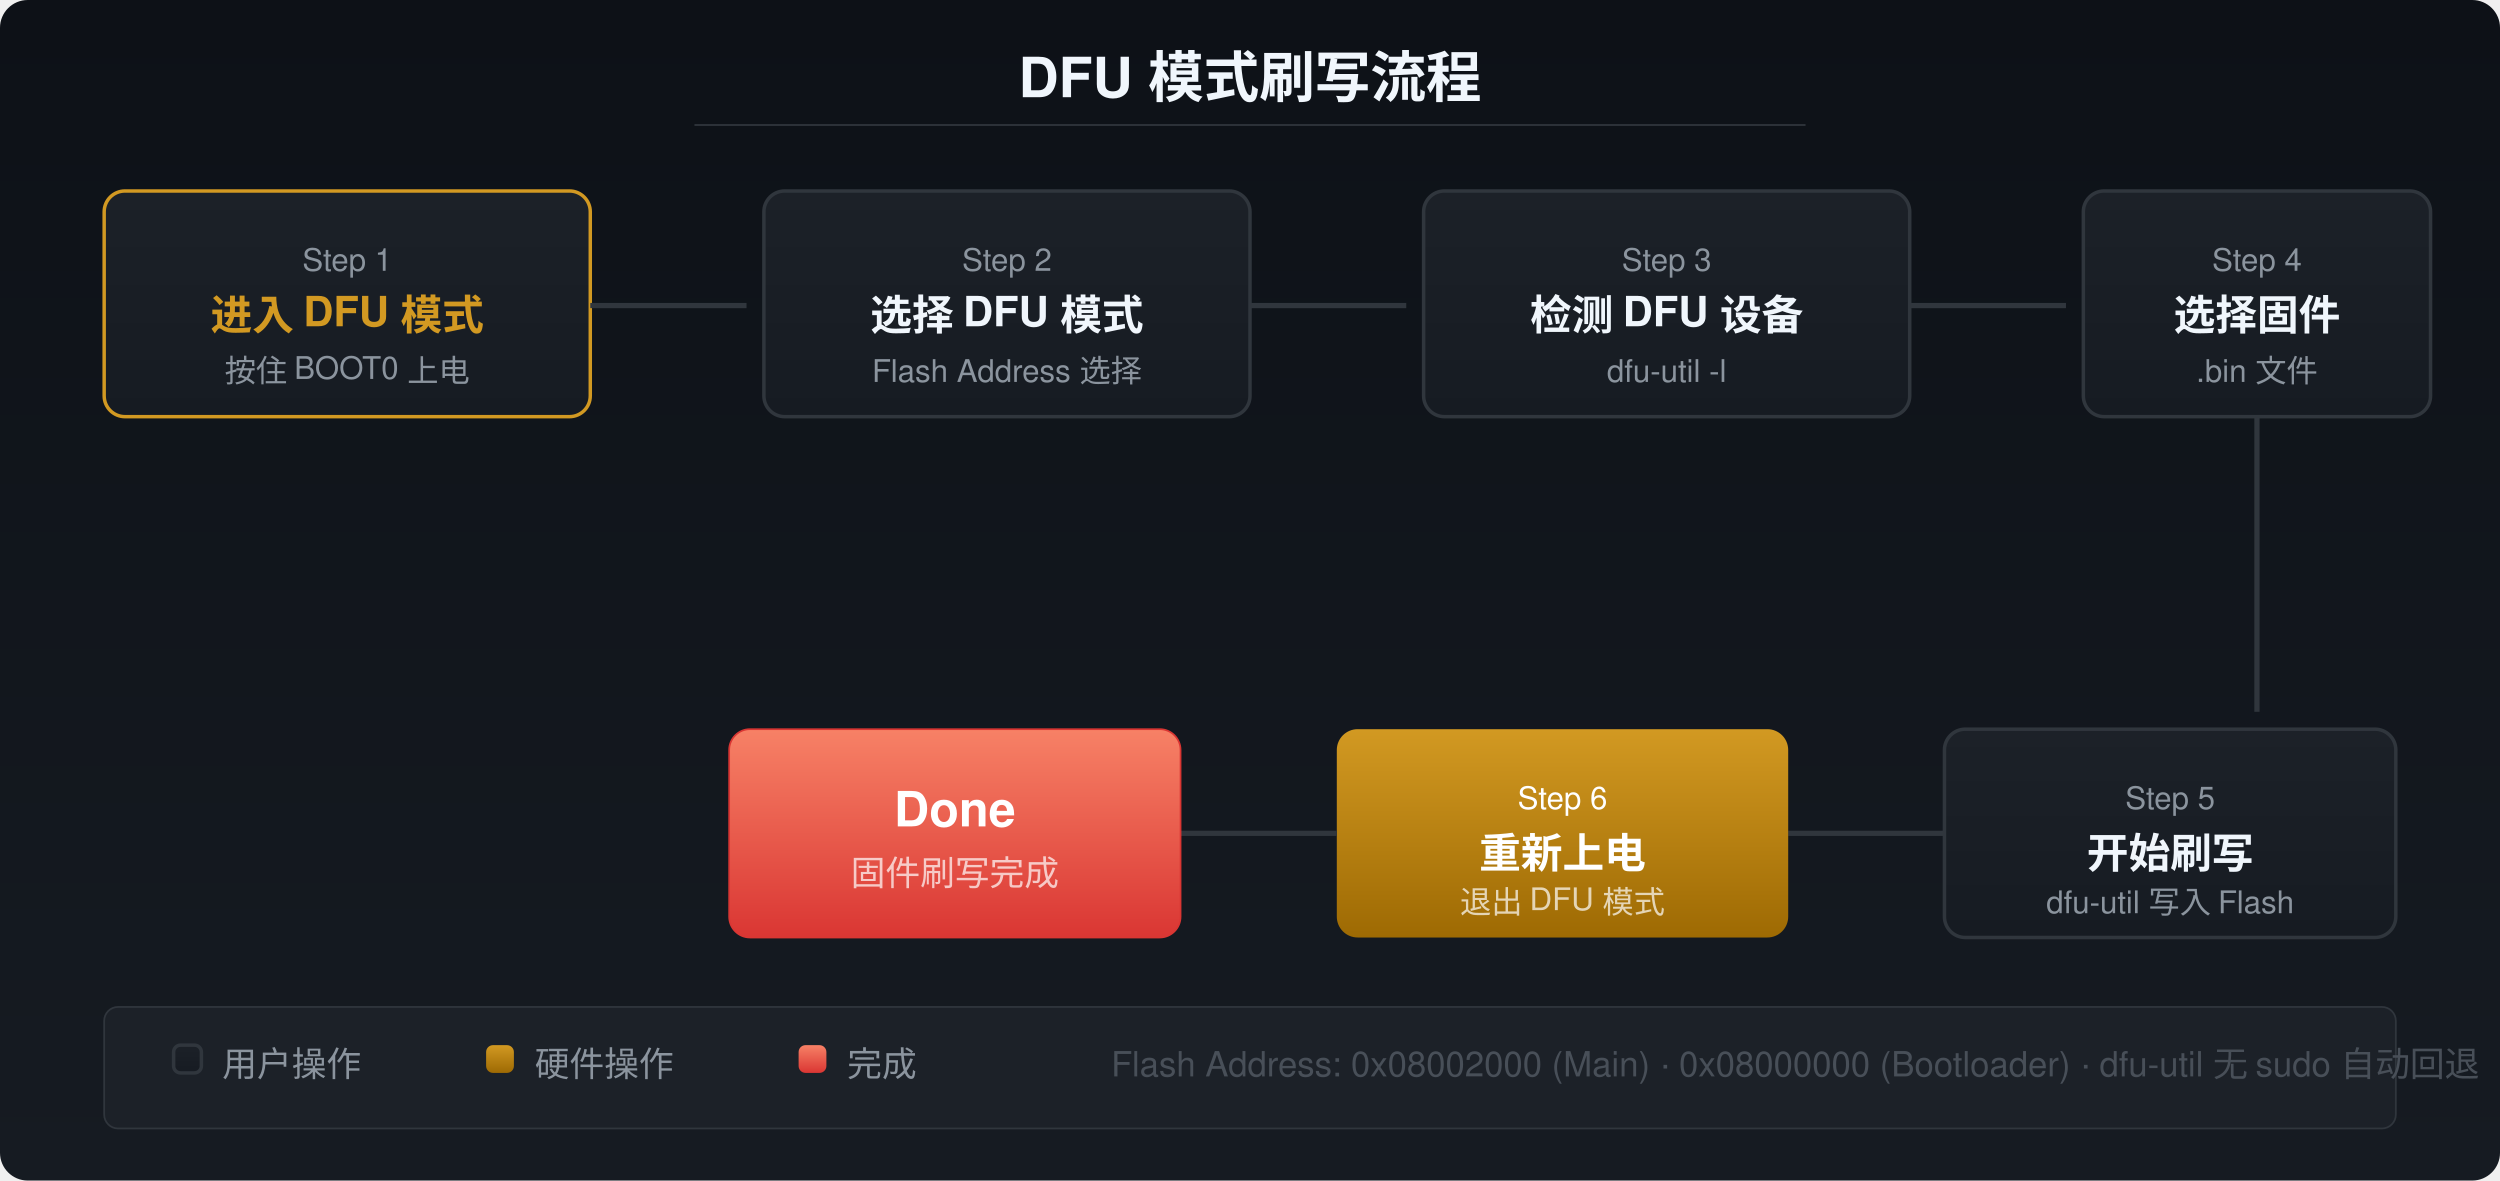
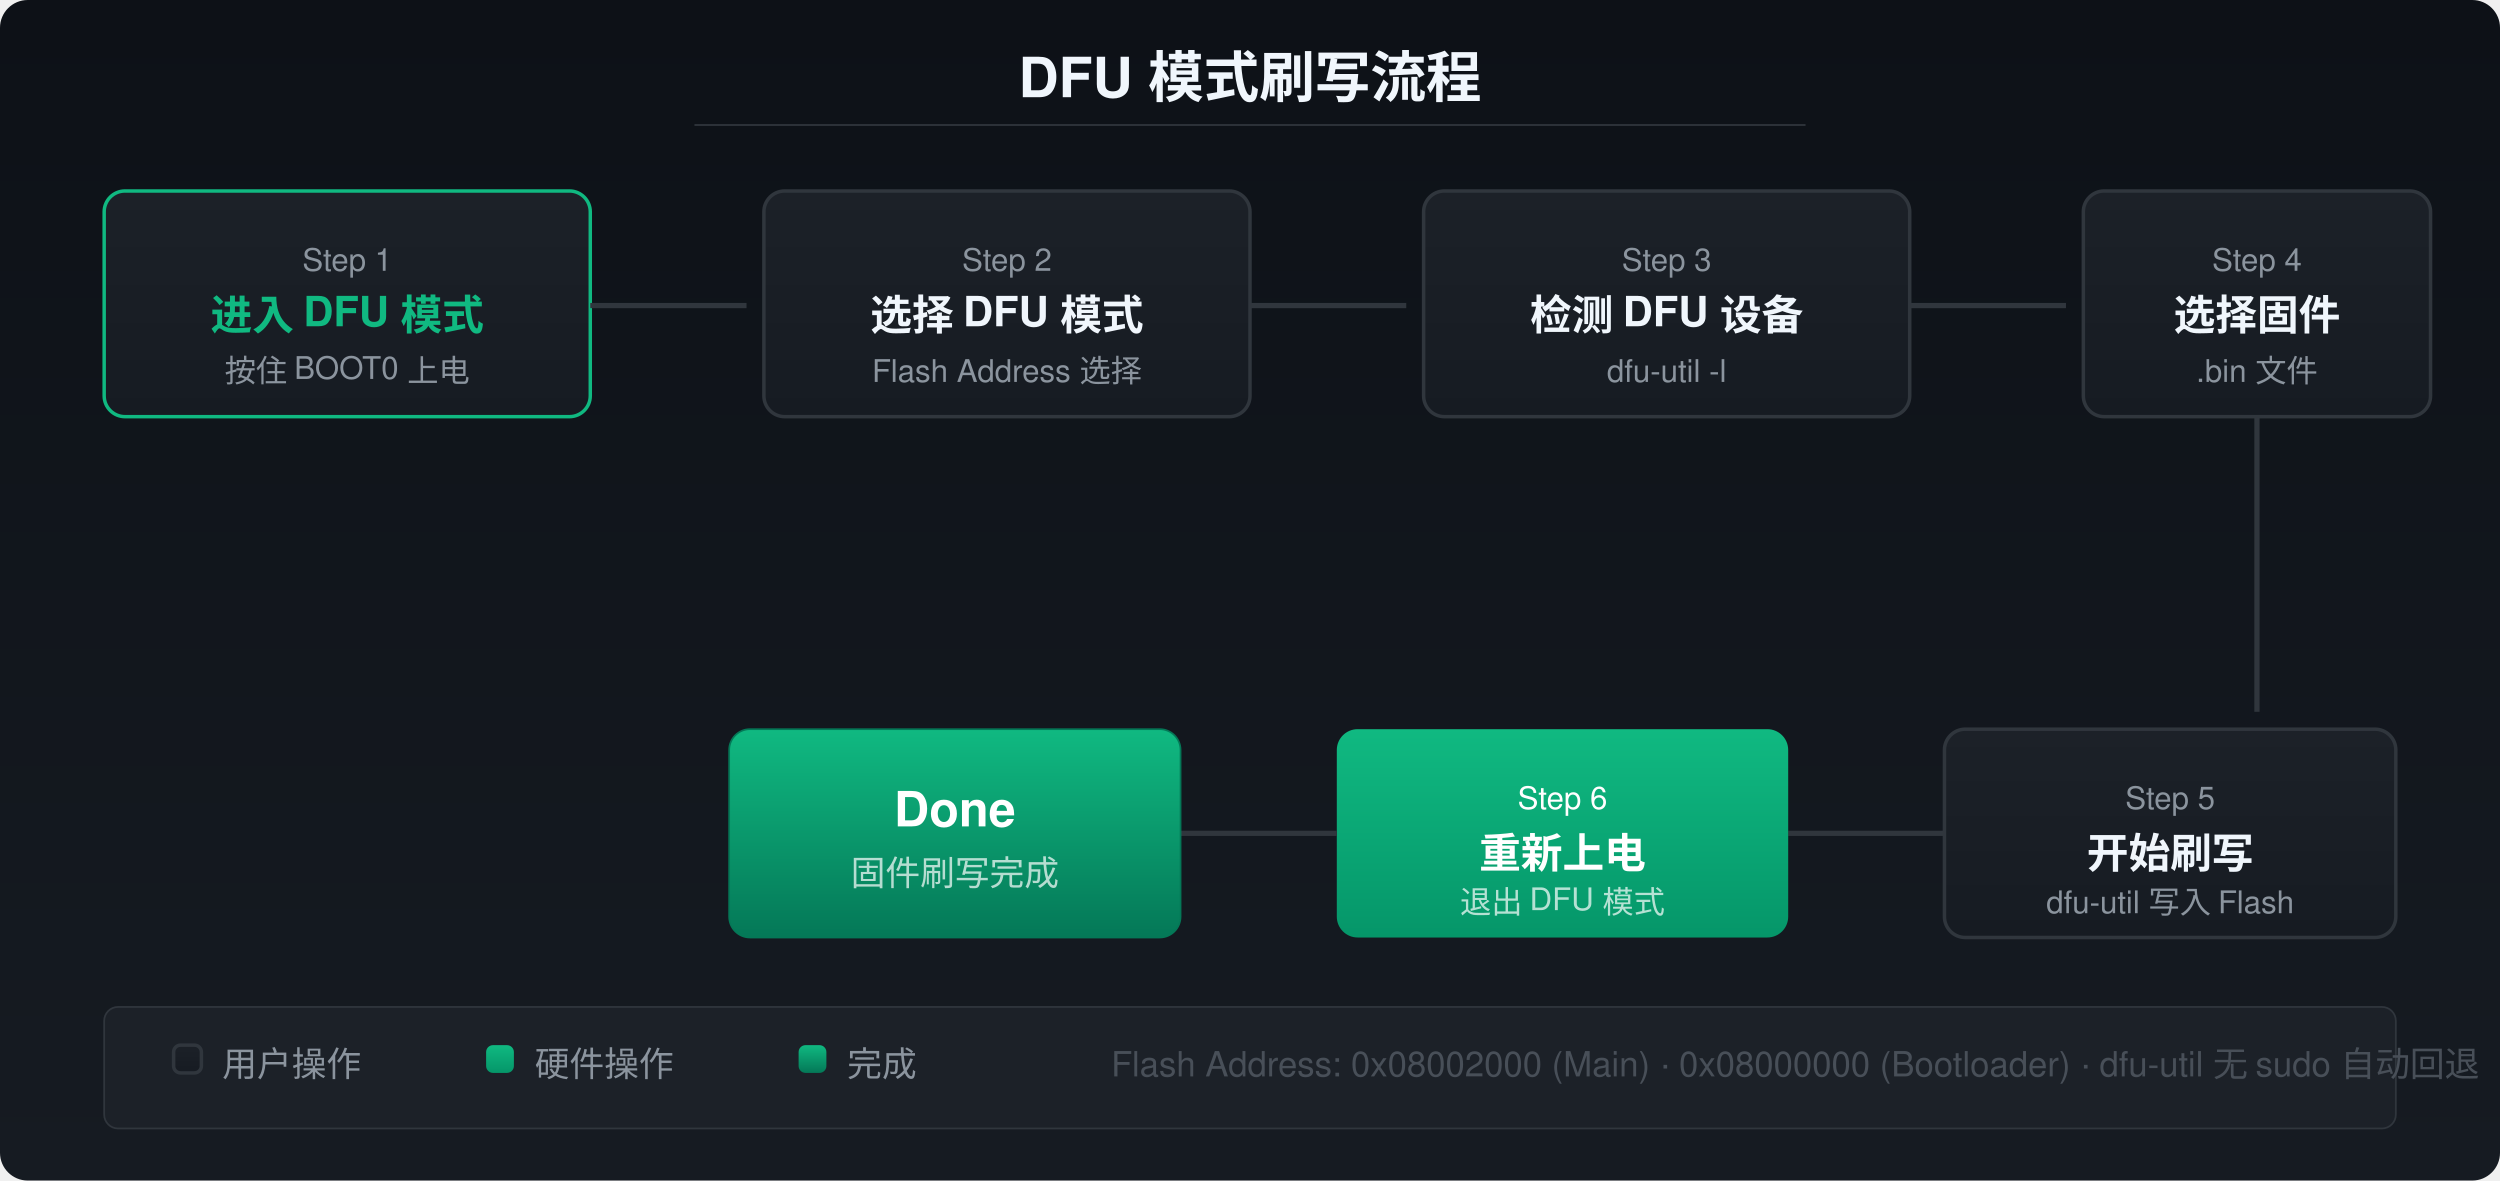
<svg xmlns="http://www.w3.org/2000/svg" viewBox="0 0 720 340" font-family="-apple-system,BlinkMacSystemFont,'Segoe UI',Helvetica,Arial,sans-serif">
  <defs>
    <linearGradient id="bgGrad" x1="0" y1="0" x2="0" y2="1">
      <stop offset="0%" stop-color="#0d1117" />
      <stop offset="100%" stop-color="#161b22" />
    </linearGradient>
    <linearGradient id="stepGrad" x1="0" y1="0" x2="0" y2="1">
      <stop offset="0%" stop-color="#1c2128" />
      <stop offset="100%" stop-color="#161b22" />
    </linearGradient>
    <linearGradient id="endGrad" x1="0" y1="0" x2="0" y2="1">
-       <stop offset="0%" stop-color="#f78166" />
-       <stop offset="100%" stop-color="#da3633" />
+       <stop offset="0%" stop-color="#10b981" />
+       <stop offset="100%" stop-color="#047857" />
    </linearGradient>
    <linearGradient id="warnGrad" x1="0" y1="0" x2="0" y2="1">
-       <stop offset="0%" stop-color="#d29922" />
-       <stop offset="100%" stop-color="#9e6a03" />
+       <stop offset="0%" stop-color="#10b981" />
+       <stop offset="100%" stop-color="#059669" />
    </linearGradient>
  </defs>
  <rect width="720" height="340" rx="8" fill="url(#bgGrad)" />
  <text x="360" y="28" fill="#f0f6fc" font-size="16" font-weight="700" text-anchor="middle">DFU 模式刷写流程</text>
  <line x1="200" y1="36" x2="520" y2="36" stroke="#30363d" stroke-width="0.5" />
-   <rect x="30" y="55" width="140" height="65" rx="6" fill="url(#stepGrad)" stroke="#d29922" stroke-width="1" />
+   <rect x="30" y="55" width="140" height="65" rx="6" fill="url(#stepGrad)" stroke="#10b981" stroke-width="1" />
  <text x="100" y="78" fill="#8b949e" font-size="9" text-anchor="middle">Step 1</text>
-   <text x="100" y="95" fill="#d29922" font-size="12" font-weight="600" text-anchor="middle">进入 DFU 模式</text>
+   <text x="100" y="95" fill="#10b981" font-size="12" font-weight="600" text-anchor="middle">进入 DFU 模式</text>
  <text x="100" y="110" fill="#8b949e" font-size="9" text-anchor="middle">按住 BOOT0 上电</text>
  <line x1="170" y1="88" x2="215" y2="88" stroke="#30363d" stroke-width="1.5" />
  <rect x="220" y="55" width="140" height="65" rx="6" fill="url(#stepGrad)" stroke="#30363d" stroke-width="1" />
  <text x="290" y="78" fill="#8b949e" font-size="9" text-anchor="middle">Step 2</text>
  <text x="290" y="95" fill="#f0f6fc" font-size="12" font-weight="600" text-anchor="middle">选择 DFU 模式</text>
  <text x="290" y="110" fill="#8b949e" font-size="9" text-anchor="middle">Flash Address 选择</text>
  <line x1="360" y1="88" x2="405" y2="88" stroke="#30363d" stroke-width="1.5" />
  <rect x="410" y="55" width="140" height="65" rx="6" fill="url(#stepGrad)" stroke="#30363d" stroke-width="1" />
  <text x="480" y="78" fill="#8b949e" font-size="9" text-anchor="middle">Step 3</text>
  <text x="480" y="95" fill="#f0f6fc" font-size="12" font-weight="600" text-anchor="middle">检测 DFU 设备</text>
  <text x="480" y="110" fill="#8b949e" font-size="9" text-anchor="middle">dfu-util -l</text>
  <line x1="550" y1="88" x2="595" y2="88" stroke="#30363d" stroke-width="1.5" />
  <rect x="600" y="55" width="100" height="65" rx="6" fill="url(#stepGrad)" stroke="#30363d" stroke-width="1" />
  <text x="650" y="78" fill="#8b949e" font-size="9" text-anchor="middle">Step 4</text>
  <text x="650" y="95" fill="#f0f6fc" font-size="12" font-weight="600" text-anchor="middle">选择固件</text>
  <text x="650" y="110" fill="#8b949e" font-size="9" text-anchor="middle">.bin 文件</text>
  <line x1="650" y1="120" x2="650" y2="205" stroke="#30363d" stroke-width="1.5" />
  <rect x="560" y="210" width="130" height="60" rx="6" fill="url(#stepGrad)" stroke="#30363d" stroke-width="1" />
  <text x="625" y="233" fill="#8b949e" font-size="9" text-anchor="middle">Step 5</text>
  <text x="625" y="250" fill="#f0f6fc" font-size="12" font-weight="600" text-anchor="middle">开始刷写</text>
  <text x="625" y="263" fill="#8b949e" font-size="9" text-anchor="middle">dfu-util 写入 Flash</text>
  <line x1="560" y1="240" x2="515" y2="240" stroke="#30363d" stroke-width="1.5" />
  <rect x="385" y="210" width="130" height="60" rx="6" fill="url(#warnGrad)" />
  <text x="450" y="233" fill="#fff" font-size="9" text-anchor="middle">Step 6</text>
  <text x="450" y="250" fill="#fff" font-size="12" font-weight="600" text-anchor="middle">重新上电</text>
  <text x="450" y="263" fill="rgba(255,255,255,0.7)" font-size="9" text-anchor="middle">退出 DFU 模式</text>
  <line x1="385" y1="240" x2="340" y2="240" stroke="#30363d" stroke-width="1.5" />
-   <rect x="210" y="210" width="130" height="60" rx="6" fill="url(#endGrad)" stroke="#da3633" stroke-width="0.5" />
+   <rect x="210" y="210" width="130" height="60" rx="6" fill="url(#endGrad)" stroke="#047857" stroke-width="0.5" />
  <text x="275" y="238" fill="#fff" font-size="14" font-weight="700" text-anchor="middle">Done</text>
  <text x="275" y="255" fill="rgba(255,255,255,0.7)" font-size="10" text-anchor="middle">固件刷写完成</text>
  <rect x="30" y="290" width="660" height="35" rx="4" fill="#1c2128" stroke="#30363d" stroke-width="0.5" />
  <rect x="50" y="301" width="8" height="8" rx="2" fill="url(#stepGrad)" stroke="#30363d" />
  <text x="64" y="310" fill="#8b949e" font-size="10">用户操作</text>
  <rect x="140" y="301" width="8" height="8" rx="2" fill="url(#warnGrad)" />
  <text x="154" y="310" fill="#8b949e" font-size="10">硬件操作</text>
  <rect x="230" y="301" width="8" height="8" rx="2" fill="url(#endGrad)" />
  <text x="244" y="310" fill="#8b949e" font-size="10">完成</text>
  <text x="320" y="310" fill="#484f58" font-size="10">Flash Address: 0x08002000 (Main) · 0x08000000 (Bootloader) · dfu-util 无 sudo 自动回退</text>
</svg>
